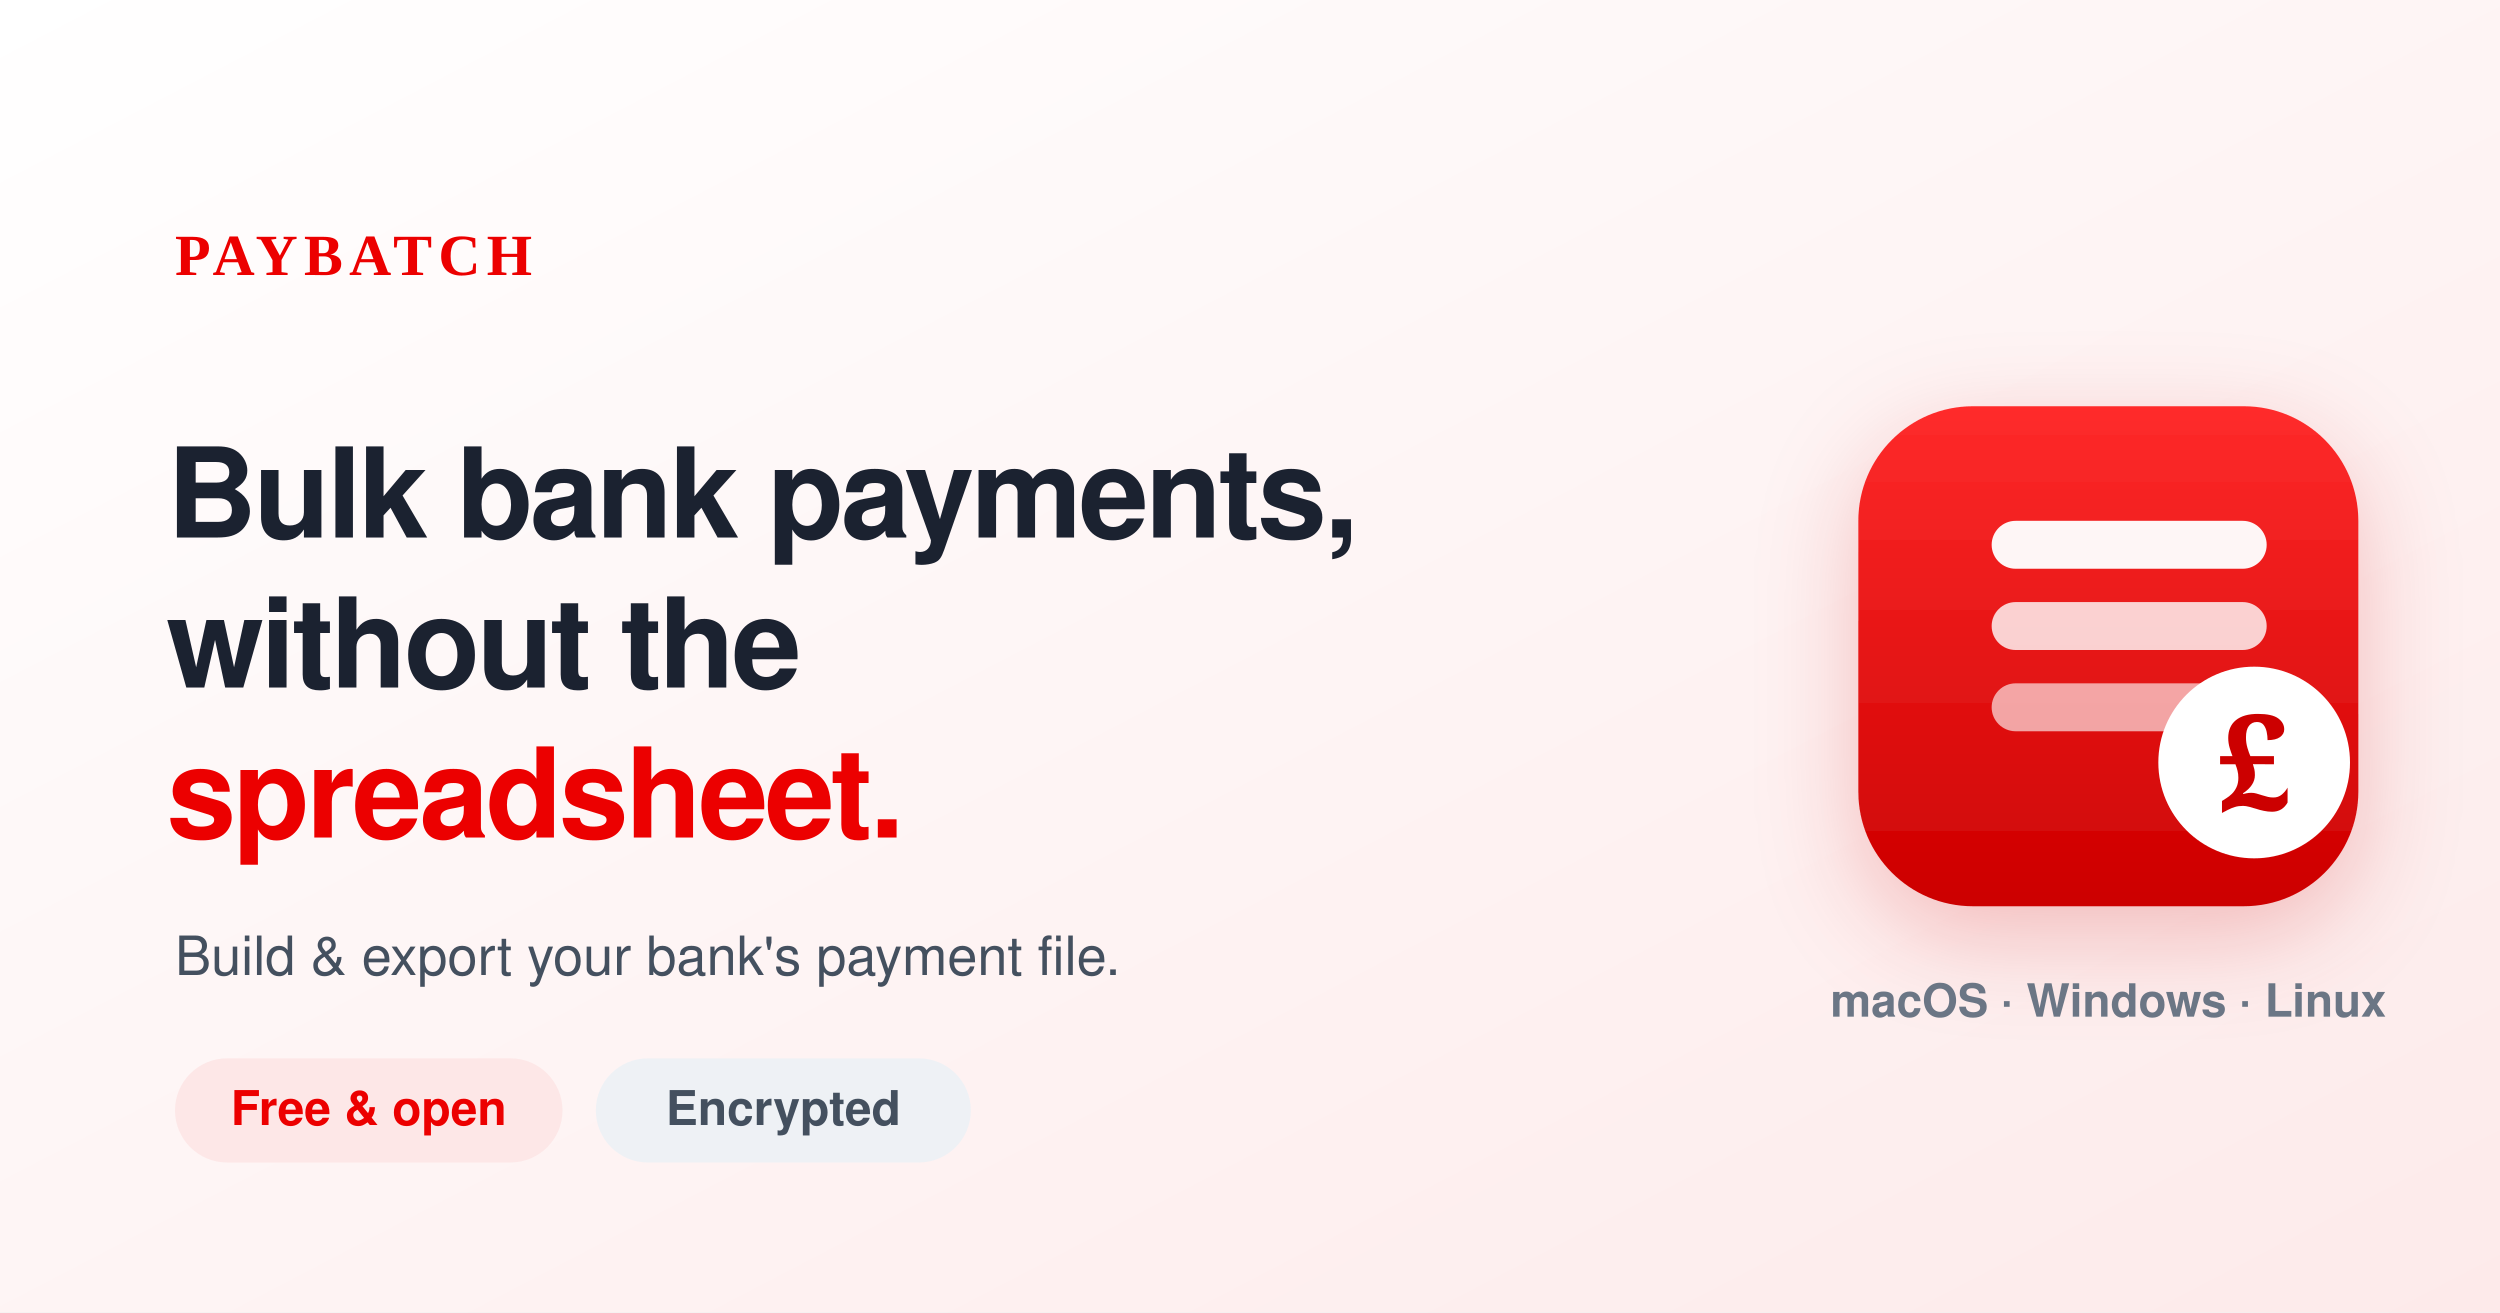
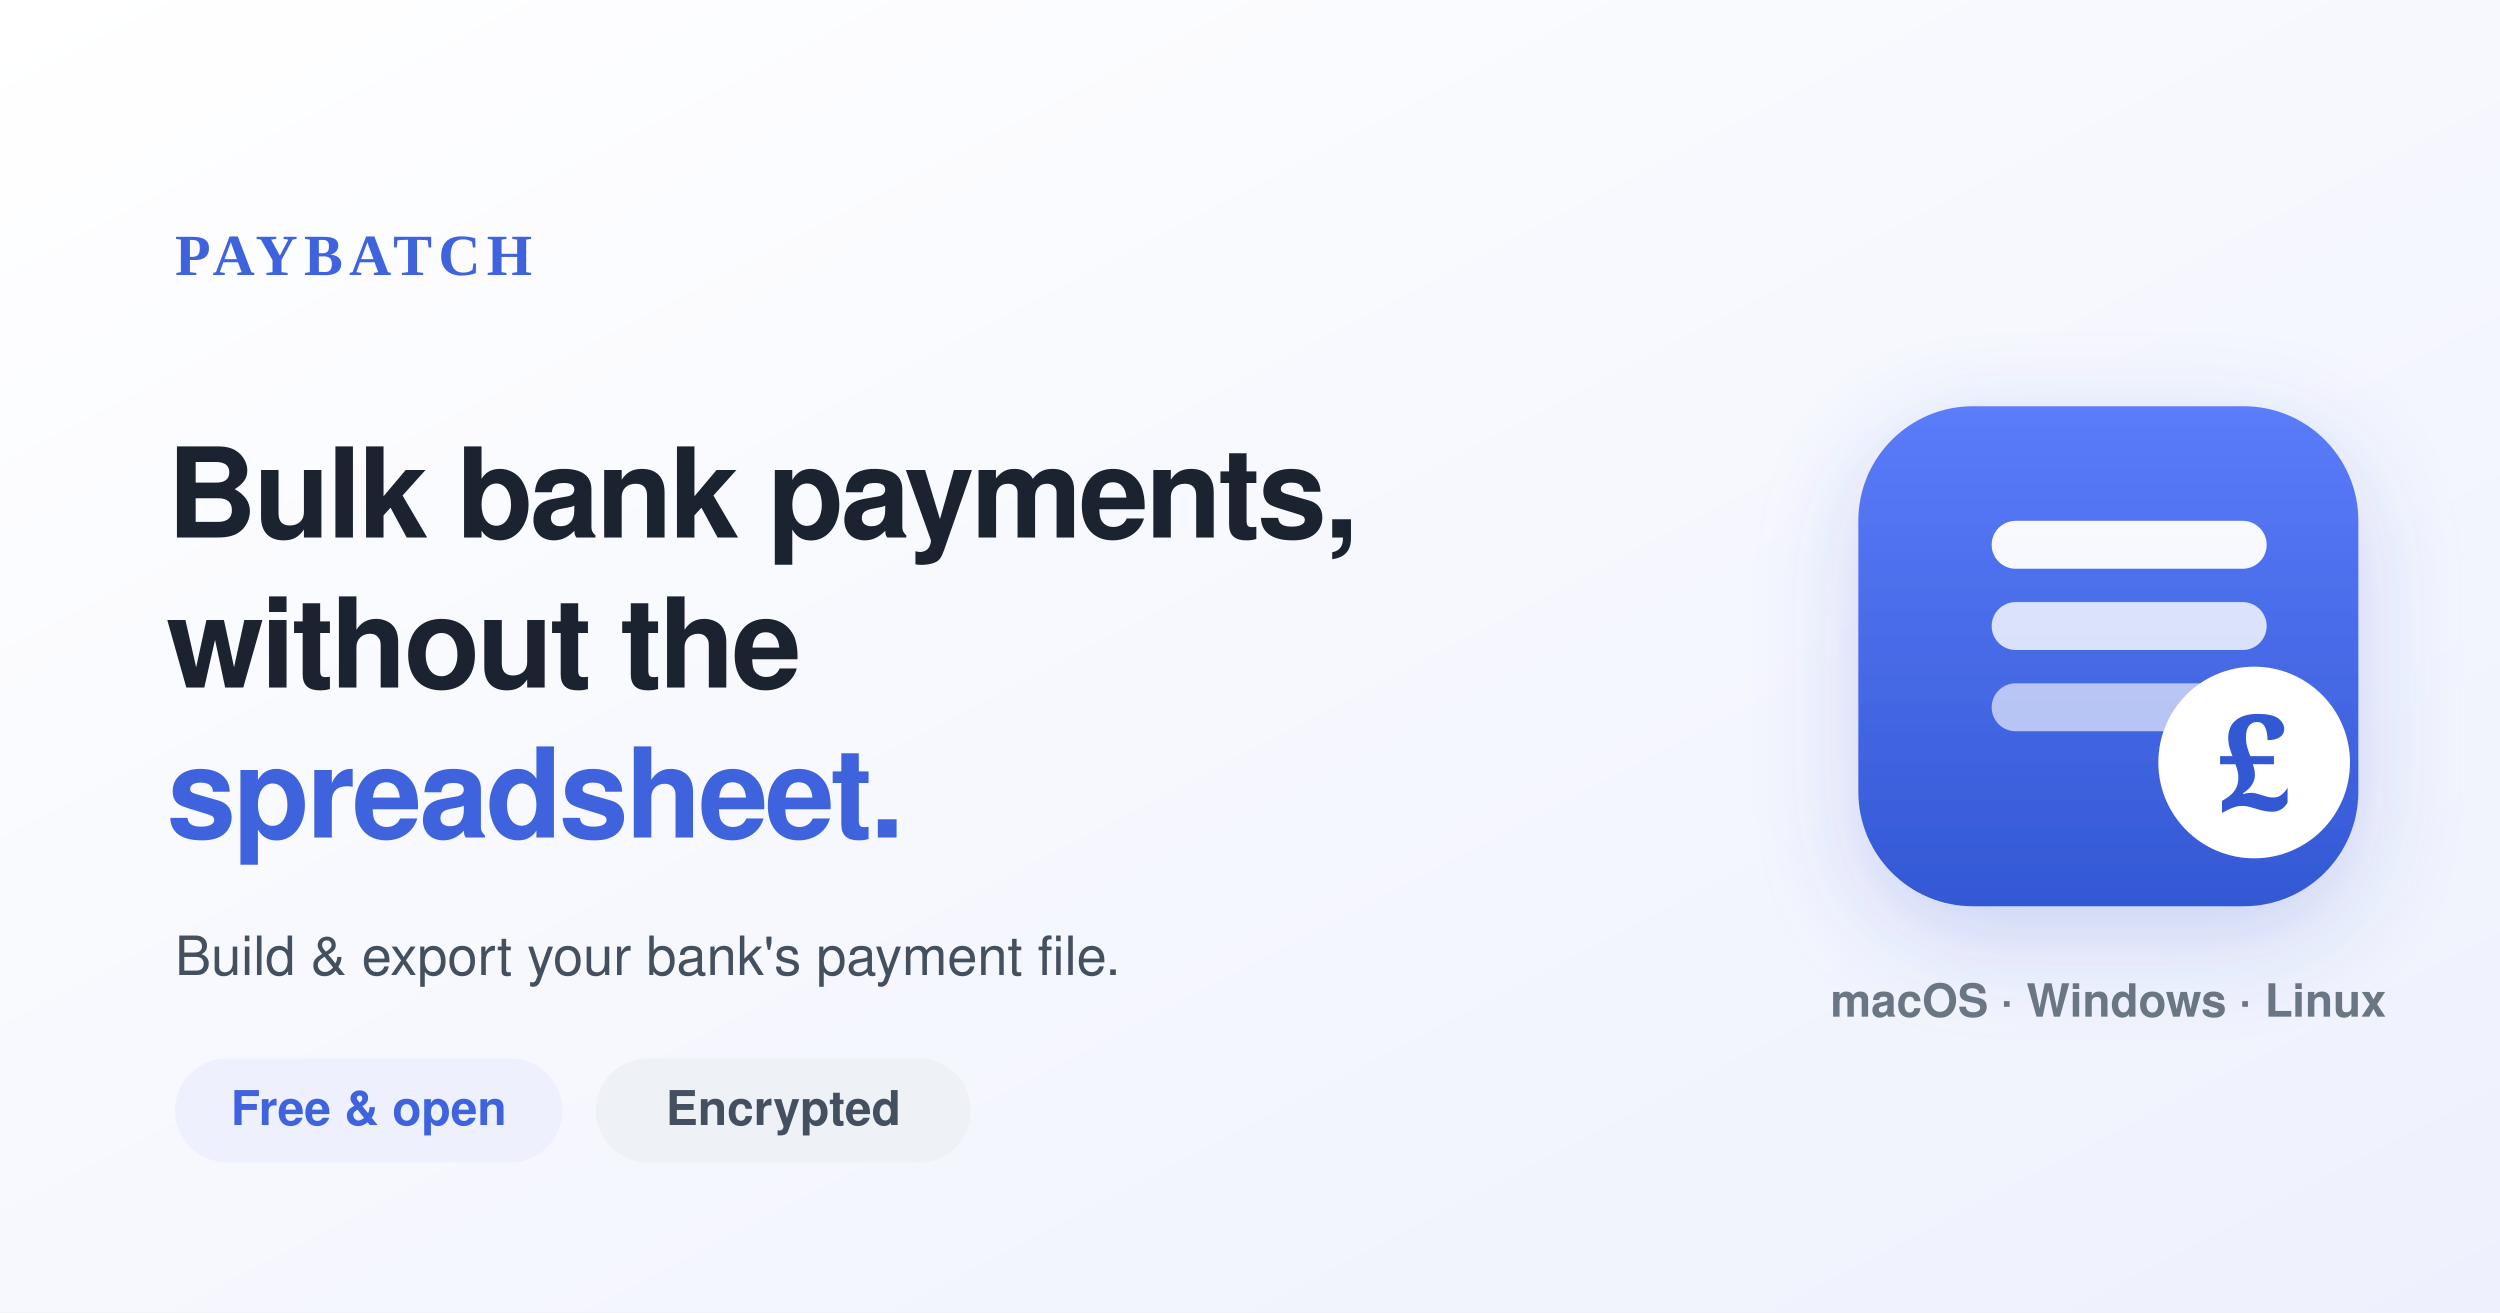
<svg xmlns="http://www.w3.org/2000/svg" width="1200" height="630" viewBox="0 0 1200 630">
  <defs>
    <linearGradient id="bg" x1="0" y1="0" x2="1" y2="1">
      <stop offset="0" stop-color="#ffffff" />
-       <stop offset="1" stop-color="#fdeaea" />
+       <stop offset="1" stop-color="#eef1fd" />
    </linearGradient>
    <linearGradient id="tile" x1="0" y1="0" x2="0" y2="1">
-       <stop offset="0" stop-color="#ff2b2b" />
-       <stop offset="1" stop-color="#cc0000" />
+       <stop offset="0" stop-color="#5b7cfa" />
+       <stop offset="1" stop-color="#3358d4" />
    </linearGradient>
    <filter id="sh" x="-30%" y="-30%" width="160%" height="160%">
-       <feDropShadow dx="0" dy="14" stdDeviation="24" flood-color="#cc0000" flood-opacity="0.22" />
+       <feDropShadow dx="0" dy="14" stdDeviation="24" flood-color="#3358d4" flood-opacity="0.22" />
    </filter>
  </defs>
  <rect width="1200" height="630" fill="url(#bg)" />
-   <text x="84" y="132" font-family="Georgia, 'Times New Roman', serif" font-size="28" font-weight="700" fill="#ec0000" letter-spacing="3">PAYBATCH</text>
+   <text x="84" y="132" font-family="Georgia, 'Times New Roman', serif" font-size="28" font-weight="700" fill="#3e63dd" letter-spacing="3">PAYBATCH</text>
  <text x="80" y="258" font-family="-apple-system, 'Segoe UI', Helvetica, Arial, sans-serif" font-size="60" font-weight="800" fill="#1b2230" letter-spacing="-1.5">Bulk bank payments,</text>
  <text x="80" y="330" font-family="-apple-system, 'Segoe UI', Helvetica, Arial, sans-serif" font-size="60" font-weight="800" fill="#1b2230" letter-spacing="-1.5">without the</text>
-   <text x="80" y="402" font-family="-apple-system, 'Segoe UI', Helvetica, Arial, sans-serif" font-size="60" font-weight="800" fill="#ec0000" letter-spacing="-1.5">spreadsheet.</text>
+   <text x="80" y="402" font-family="-apple-system, 'Segoe UI', Helvetica, Arial, sans-serif" font-size="60" font-weight="800" fill="#3e63dd" letter-spacing="-1.5">spreadsheet.</text>
  <text x="84" y="468" font-family="-apple-system, 'Segoe UI', Helvetica, Arial, sans-serif" font-size="26" fill="#44505f">Build &amp; export your bank's payment file.</text>
  <g font-family="-apple-system, 'Segoe UI', Helvetica, Arial, sans-serif" font-size="23" font-weight="700">
-     <rect x="84" y="508" width="186" height="50" rx="25" fill="#fde7e7" />
-     <text x="177" y="540" fill="#ec0000" text-anchor="middle">Free &amp; open</text>
+     <rect x="84" y="508" width="186" height="50" rx="25" fill="#eef1fd" />
+     <text x="177" y="540" fill="#3e63dd" text-anchor="middle">Free &amp; open</text>
    <rect x="286" y="508" width="180" height="50" rx="25" fill="#eef1f5" />
    <text x="376" y="540" fill="#44505f" text-anchor="middle">Encrypted</text>
  </g>
  <g filter="url(#sh)">
    <rect x="892" y="195" width="240" height="240" rx="55" fill="url(#tile)" />
    <rect x="956" y="250" width="132" height="23" rx="11.5" fill="#ffffff" opacity="0.96" />
    <rect x="956" y="289" width="132" height="23" rx="11.5" fill="#ffffff" opacity="0.80" />
    <rect x="956" y="328" width="132" height="23" rx="11.5" fill="#ffffff" opacity="0.62" />
    <circle cx="1082" cy="366" r="46" fill="#ffffff" />
-     <text x="1082" y="389" font-family="Georgia, serif" font-size="64" font-weight="700" fill="#cc0000" text-anchor="middle">£</text>
+     <text x="1082" y="389" font-family="Georgia, serif" font-size="64" font-weight="700" fill="#3358d4" text-anchor="middle">£</text>
  </g>
  <text x="892" y="488" font-family="-apple-system, 'Segoe UI', Helvetica, Arial, sans-serif" font-size="22" font-weight="600" fill="#6b7685" text-anchor="middle" style="text-anchor:middle">
    <tspan x="1012">macOS · Windows · Linux</tspan>
  </text>
</svg>
